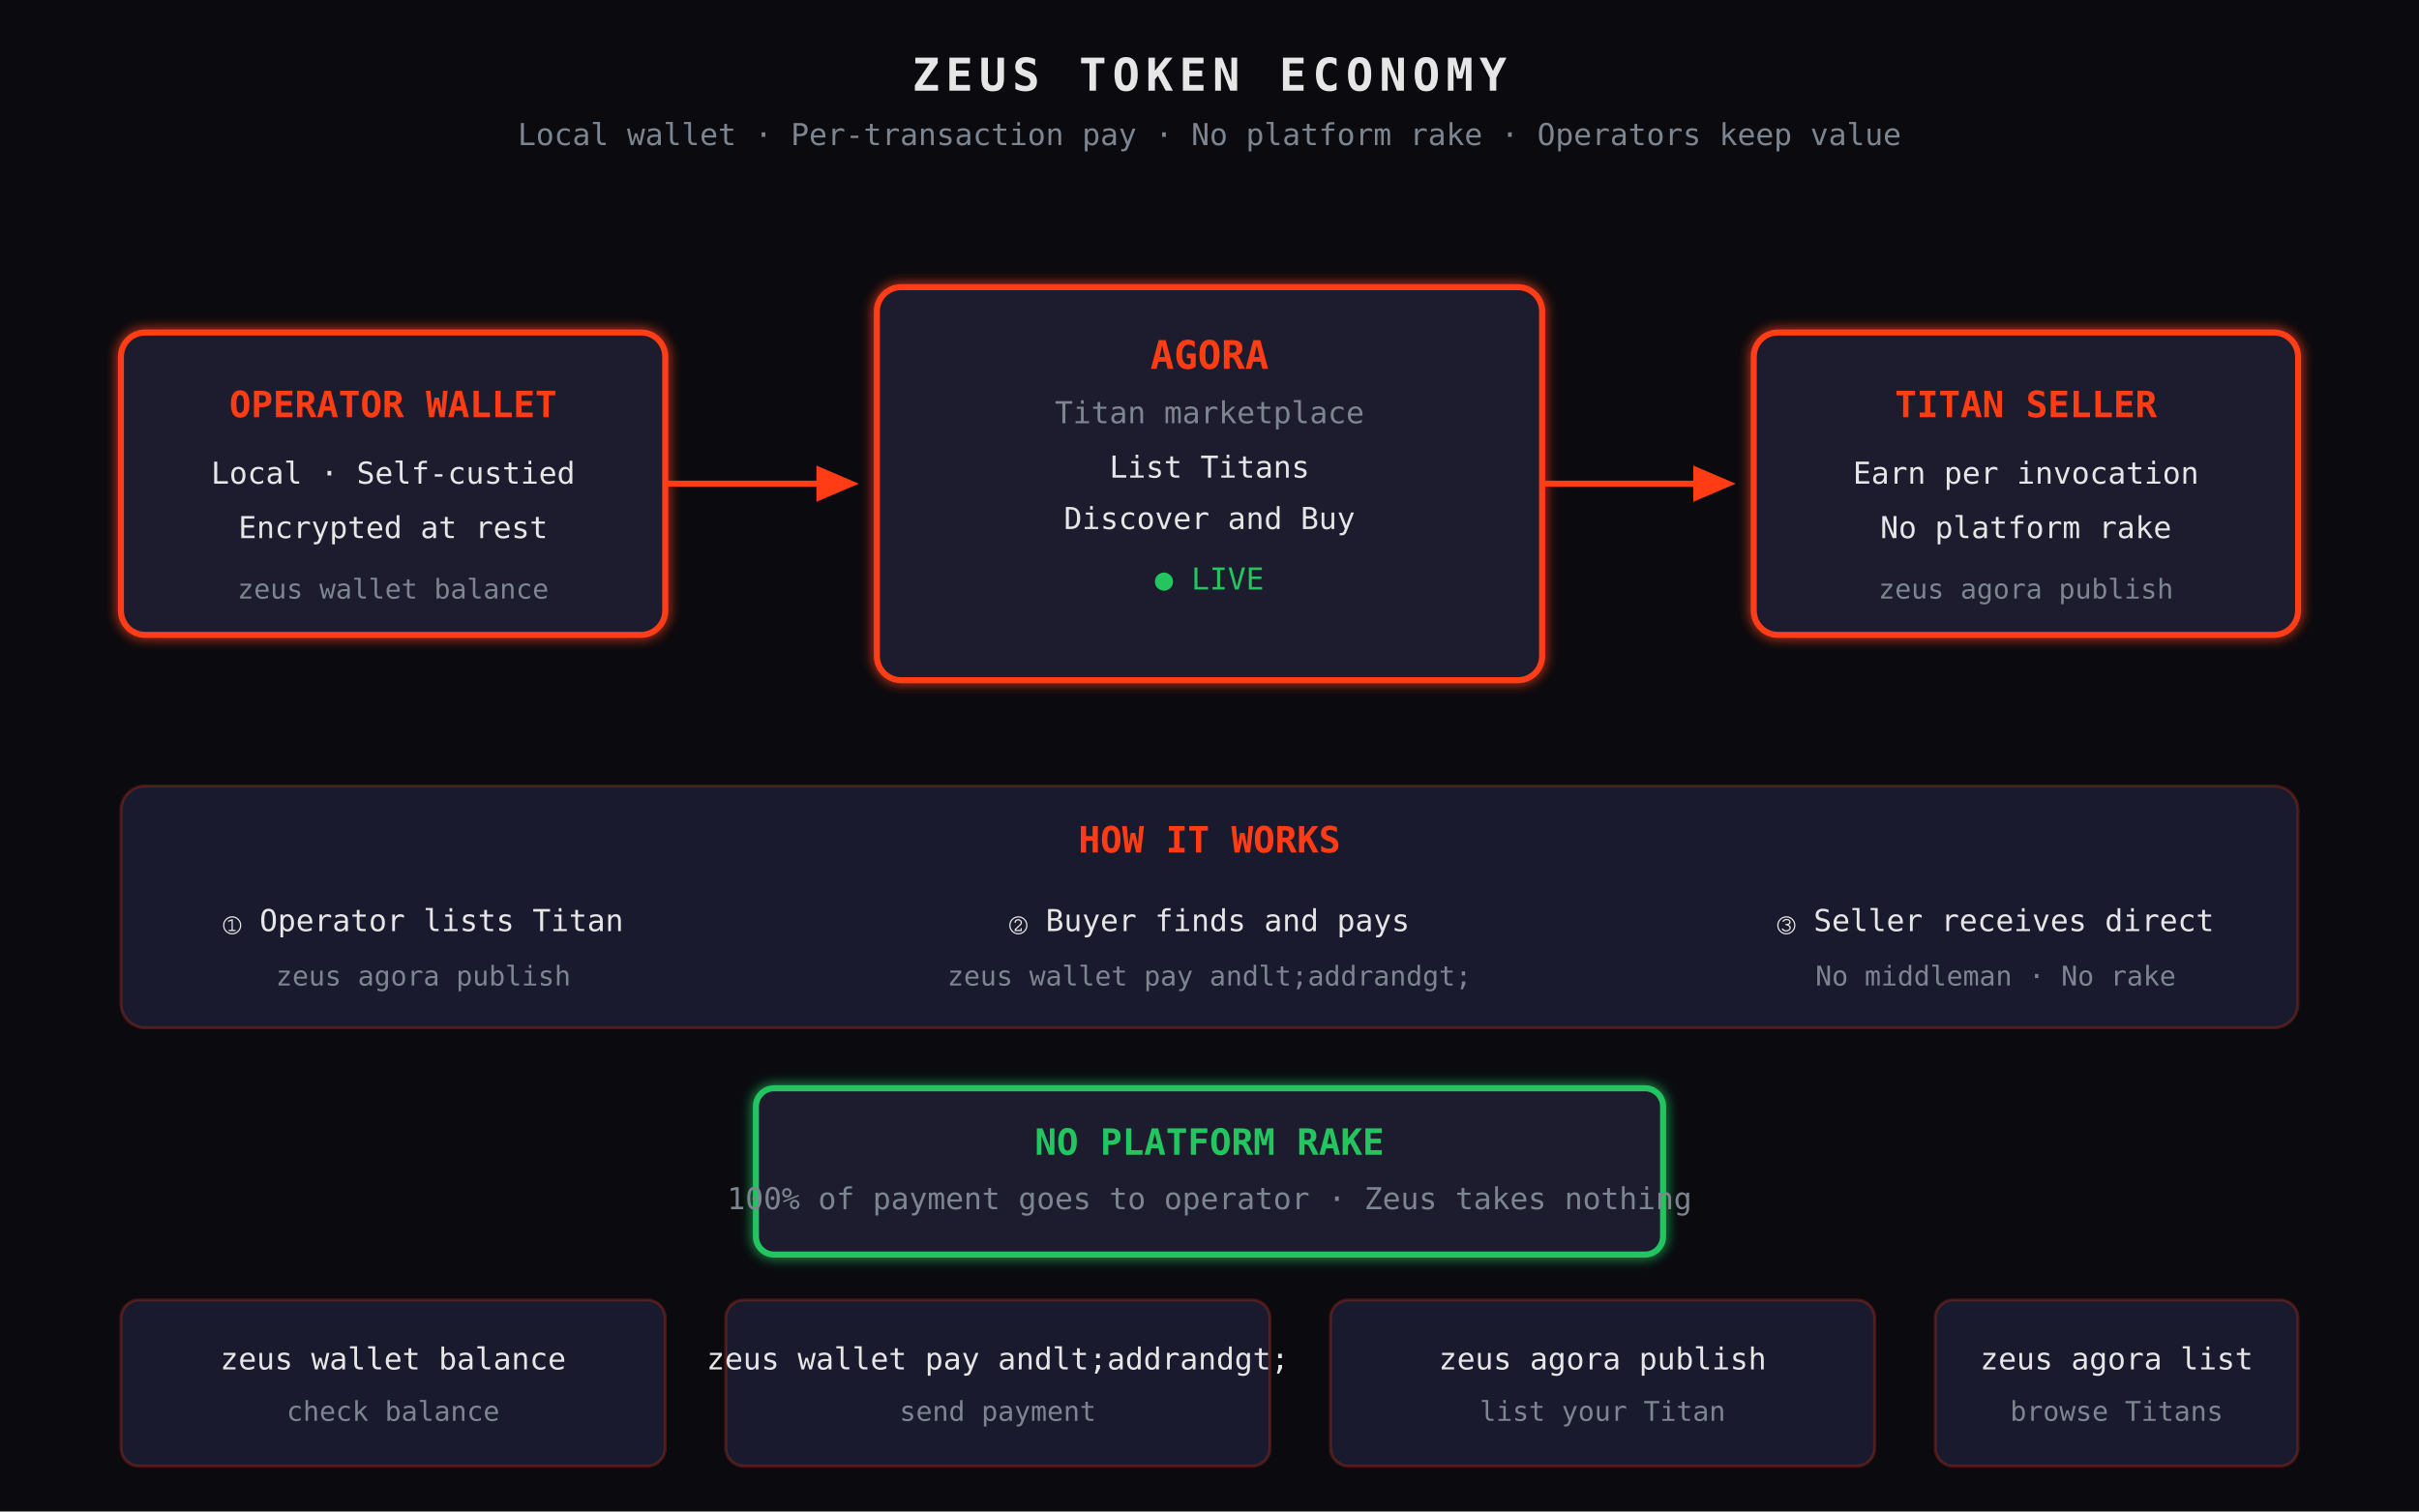
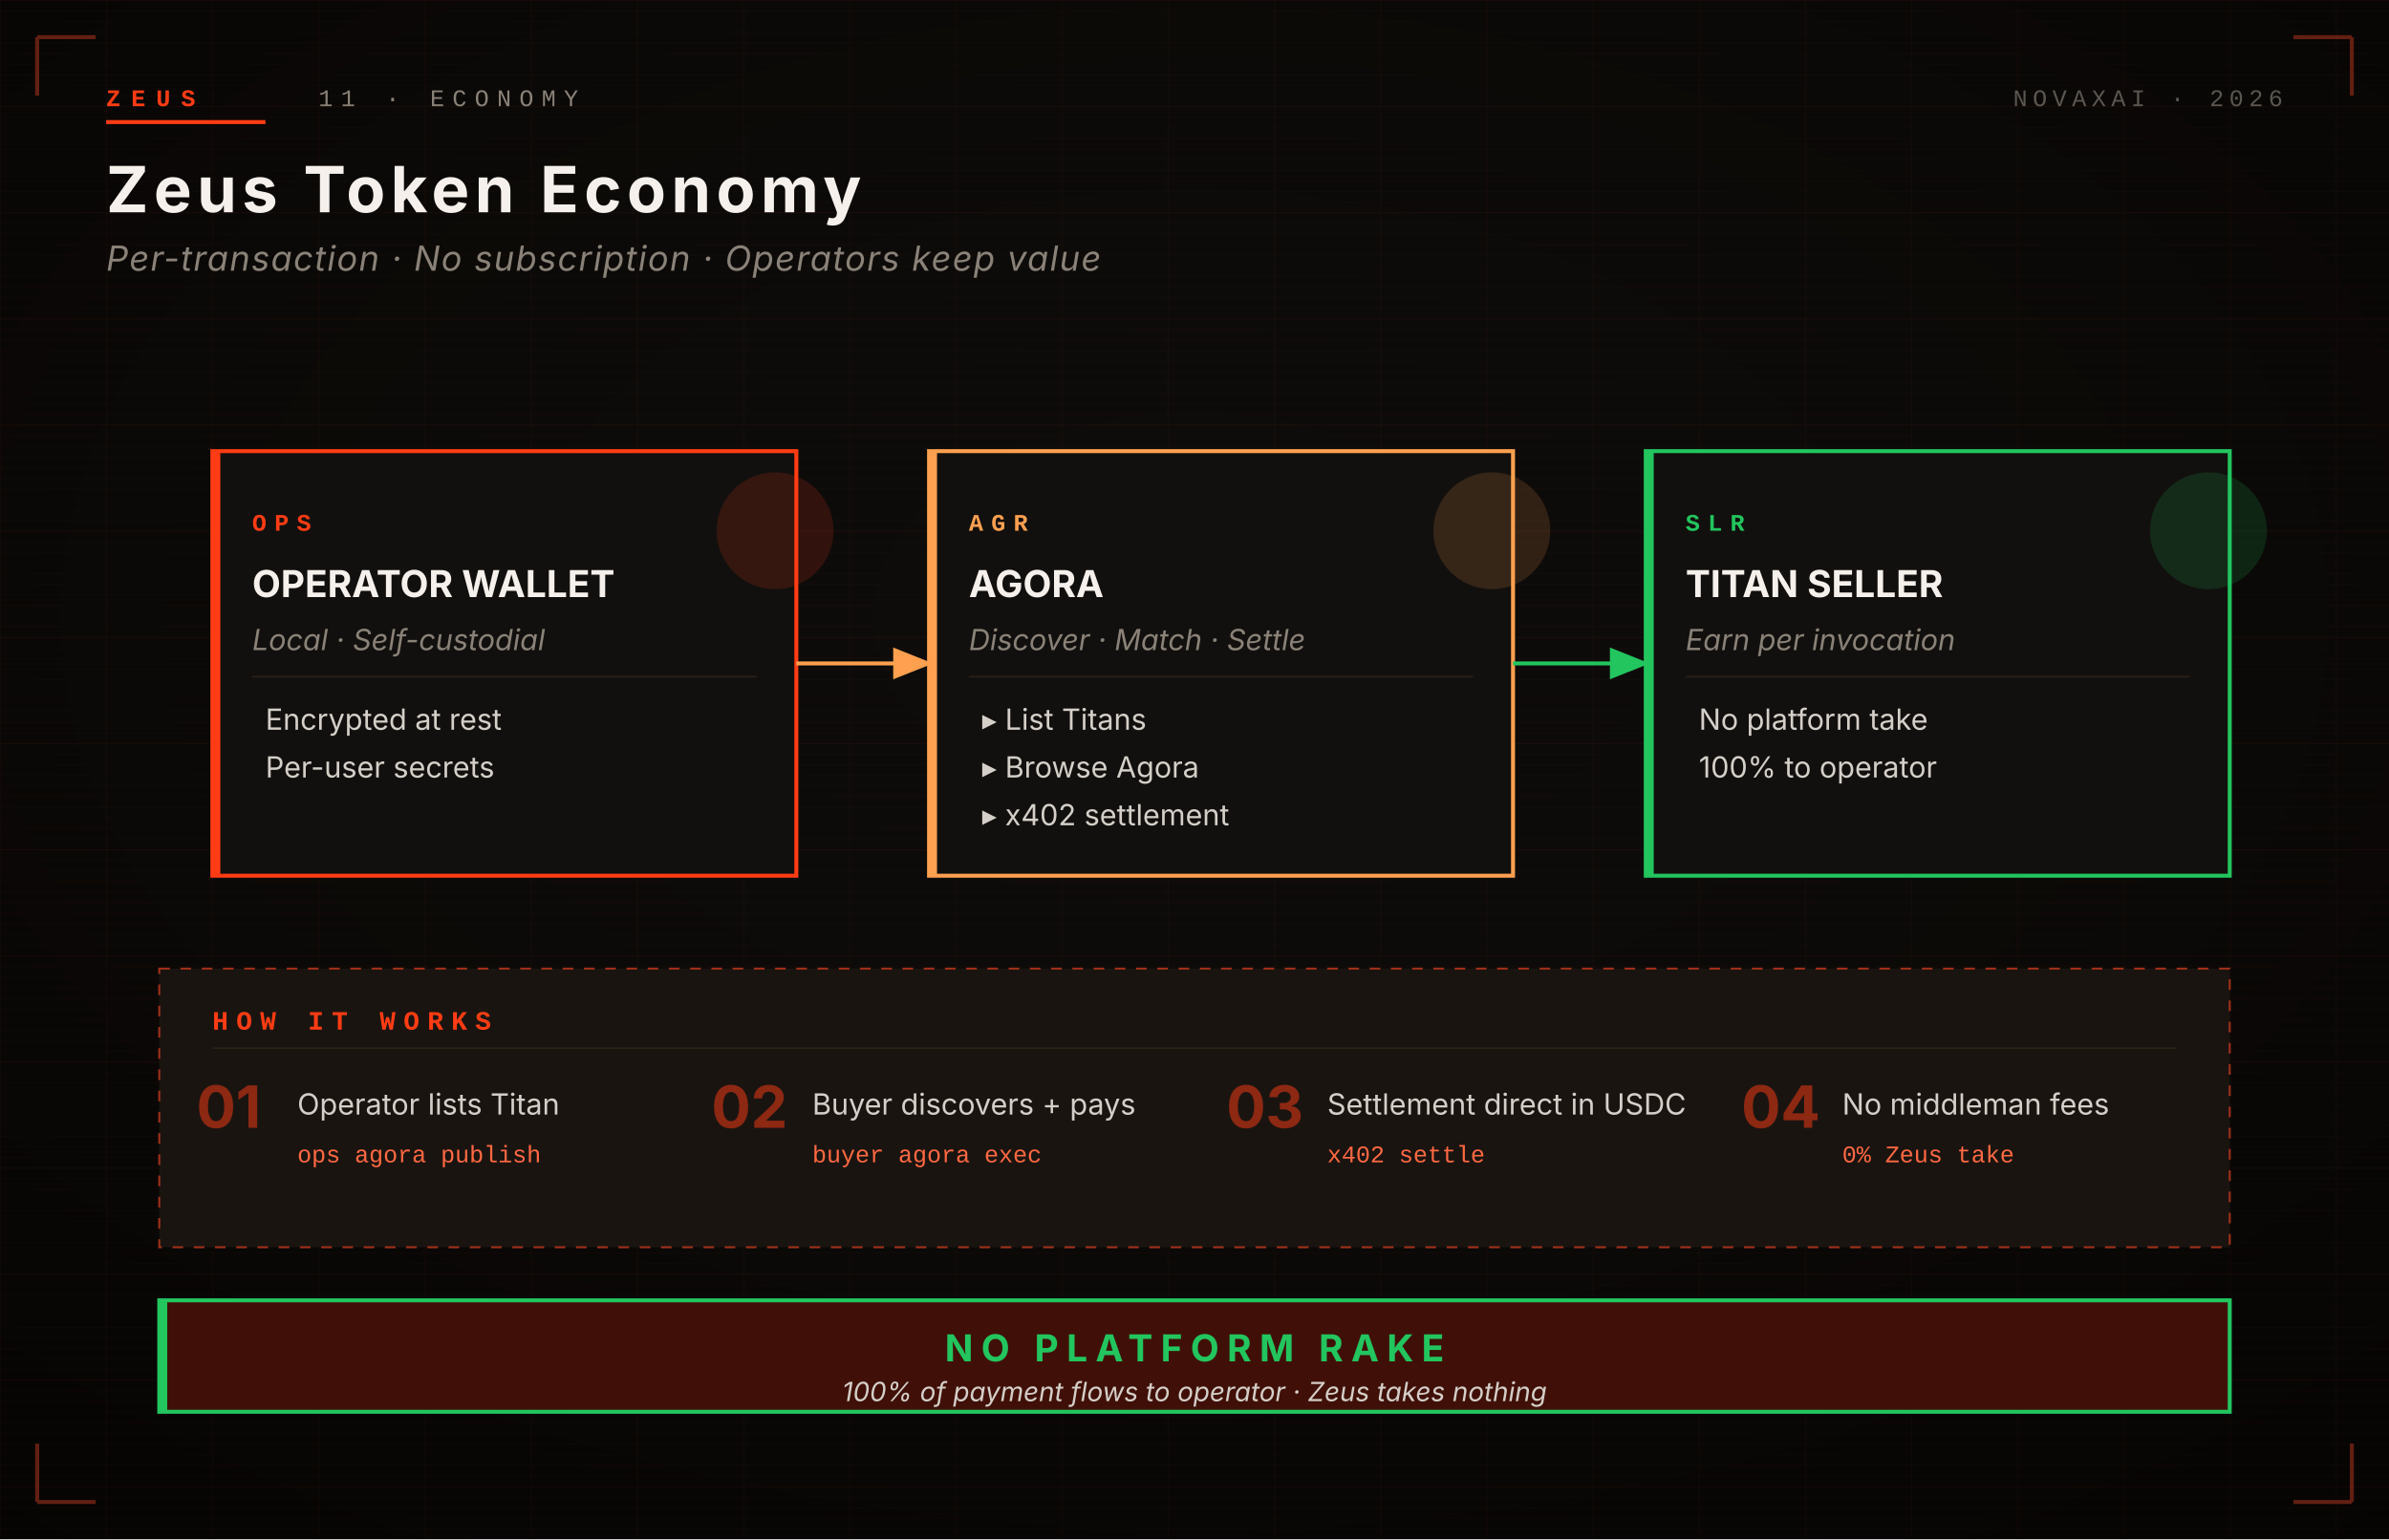
- <svg xmlns="http://www.w3.org/2000/svg" viewBox="0 0 800 500">
+ <svg xmlns="http://www.w3.org/2000/svg" viewBox="0 0 900 580">
  <defs>
-     <filter id="glow" x="-20%" y="-20%" width="140%" height="140%">
-       <feGaussianBlur stdDeviation="2" result="coloredBlur" />
+     <filter id="glow-soft" x="-50%" y="-50%" width="200%" height="200%">
+       <feGaussianBlur stdDeviation="4" result="b" />
      <feMerge>
-         <feMergeNode in="coloredBlur" />
+         <feMergeNode in="b" />
        <feMergeNode in="SourceGraphic" />
      </feMerge>
    </filter>
-     <marker id="arrow" markerWidth="7" markerHeight="7" refX="5" refY="3" orient="auto">
-       <path d="M0,0 L0,6 L7,3 z" fill="#ff3c14" />
+     <filter id="glow-strong" x="-100%" y="-100%" width="300%" height="300%">
+       <feGaussianBlur stdDeviation="8" result="b1" />
+       <feGaussianBlur stdDeviation="3" in="SourceGraphic" result="b2" />
+       <feMerge>
+         <feMergeNode in="b1" />
+         <feMergeNode in="b2" />
+         <feMergeNode in="SourceGraphic" />
+       </feMerge>
+     </filter>
+     <filter id="glow-inner" x="-20%" y="-20%" width="140%" height="140%">
+       <feGaussianBlur stdDeviation="2" result="b" />
+       <feMerge>
+         <feMergeNode in="b" />
+         <feMergeNode in="SourceGraphic" />
+       </feMerge>
+     </filter>
+     <radialGradient id="bg-rad" cx="50%" cy="40%" r="80%">
+       <stop offset="0%" stop-color="#12100e" stop-opacity="0.7" />
+       <stop offset="100%" stop-color="#050403" stop-opacity="1" />
+     </radialGradient>
+     <pattern id="scanlines" x="0" y="0" width="4" height="4" patternUnits="userSpaceOnUse">
+       <line x1="0" y1="0" x2="4" y2="0" stroke="#ff3c14" stroke-width="0.4" opacity="0.04" />
+     </pattern>
+     <pattern id="grid" x="0" y="0" width="40" height="40" patternUnits="userSpaceOnUse">
+       <path d="M 40 0 L 0 0 0 40" fill="none" stroke="#ff3c14" stroke-width="0.5" opacity="0.05" />
+     </pattern>
+     <marker id="arrow" markerWidth="10" markerHeight="10" refX="9" refY="5" orient="auto">
+       <path d="M0,1 L0,9 L10,5 Z" fill="#ff3c14" />
    </marker>
+     <marker id="arrow-amber" markerWidth="10" markerHeight="10" refX="9" refY="5" orient="auto">
+       <path d="M0,1 L0,9 L10,5 Z" fill="#ffa050" />
+     </marker>
+     <marker id="arrow-green" markerWidth="10" markerHeight="10" refX="9" refY="5" orient="auto">
+       <path d="M0,1 L0,9 L10,5 Z" fill="#22c55e" />
+     </marker>
+     <marker id="arrow-cyan" markerWidth="10" markerHeight="10" refX="9" refY="5" orient="auto">
+       <path d="M0,1 L0,9 L10,5 Z" fill="#06b6d4" />
+     </marker>
+     <radialGradient id="core-rad" cx="50%" cy="50%" r="50%">
+       <stop offset="0%" stop-color="#ff6842" stop-opacity="0.9" />
+       <stop offset="60%" stop-color="#ff3c14" stop-opacity="0.4" />
+       <stop offset="100%" stop-color="#ff3c14" stop-opacity="0" />
+     </radialGradient>
+     <radialGradient id="orb-crimson" cx="50%" cy="50%" r="50%">
+       <stop offset="0%" stop-color="#ff3c14" stop-opacity="0.5" />
+       <stop offset="100%" stop-color="#ff3c14" stop-opacity="0" />
+     </radialGradient>
+     <radialGradient id="orb-amber" cx="50%" cy="50%" r="50%">
+       <stop offset="0%" stop-color="#ffa050" stop-opacity="0.4" />
+       <stop offset="100%" stop-color="#ffa050" stop-opacity="0" />
+     </radialGradient>
+     <radialGradient id="orb-green" cx="50%" cy="50%" r="50%">
+       <stop offset="0%" stop-color="#22c55e" stop-opacity="0.3" />
+       <stop offset="100%" stop-color="#22c55e" stop-opacity="0" />
+     </radialGradient>
+     <radialGradient id="orb-cyan" cx="50%" cy="50%" r="50%">
+       <stop offset="0%" stop-color="#06b6d4" stop-opacity="0.4" />
+       <stop offset="100%" stop-color="#06b6d4" stop-opacity="0" />
+     </radialGradient>
  </defs>
-   <rect width="800" height="500" fill="#0a0a0f" />
-   <text x="400" y="30" text-anchor="middle" fill="#e6e6e6" font-family="monospace" font-size="15" font-weight="bold" letter-spacing="2">ZEUS TOKEN ECONOMY</text>
-   <text x="400" y="48" text-anchor="middle" fill="#7d8590" font-family="monospace" font-size="10">Local wallet · Per-transaction pay · No platform rake · Operators keep value</text>
-   <rect x="40" y="110" width="180" height="100" rx="8" fill="#1a1a2e" stroke="#ff3c14" stroke-width="2" filter="url(#glow)" />
-   <text x="130" y="138" text-anchor="middle" fill="#ff3c14" font-family="monospace" font-size="12" font-weight="bold">OPERATOR WALLET</text>
-   <text x="130" y="160" text-anchor="middle" fill="#e6e6e6" font-family="monospace" font-size="10">Local · Self-custied</text>
-   <text x="130" y="178" text-anchor="middle" fill="#e6e6e6" font-family="monospace" font-size="10">Encrypted at rest</text>
-   <text x="130" y="198" text-anchor="middle" fill="#7d8590" font-family="monospace" font-size="9">zeus wallet balance</text>
-   <line x1="220" y1="160" x2="280" y2="160" stroke="#ff3c14" stroke-width="2" marker-end="url(#arrow)" />
-   <rect x="290" y="95" width="220" height="130" rx="8" fill="#1a1a2e" stroke="#ff3c14" stroke-width="2" filter="url(#glow)" />
-   <text x="400" y="122" text-anchor="middle" fill="#ff3c14" font-family="monospace" font-size="13" font-weight="bold">AGORA</text>
-   <text x="400" y="140" text-anchor="middle" fill="#7d8590" font-family="monospace" font-size="10">Titan marketplace</text>
-   <text x="400" y="158" text-anchor="middle" fill="#e6e6e6" font-family="monospace" font-size="10">List Titans</text>
-   <text x="400" y="175" text-anchor="middle" fill="#e6e6e6" font-family="monospace" font-size="10">Discover and Buy</text>
-   <text x="400" y="195" text-anchor="middle" fill="#22c55e" font-family="monospace" font-size="10">● LIVE</text>
-   <line x1="510" y1="160" x2="570" y2="160" stroke="#ff3c14" stroke-width="2" marker-end="url(#arrow)" />
-   <rect x="580" y="110" width="180" height="100" rx="8" fill="#1a1a2e" stroke="#ff3c14" stroke-width="2" filter="url(#glow)" />
-   <text x="670" y="138" text-anchor="middle" fill="#ff3c14" font-family="monospace" font-size="12" font-weight="bold">TITAN SELLER</text>
-   <text x="670" y="160" text-anchor="middle" fill="#e6e6e6" font-family="monospace" font-size="10">Earn per invocation</text>
-   <text x="670" y="178" text-anchor="middle" fill="#e6e6e6" font-family="monospace" font-size="10">No platform rake</text>
-   <text x="670" y="198" text-anchor="middle" fill="#7d8590" font-family="monospace" font-size="9">zeus agora publish</text>
-   <rect x="40" y="260" width="720" height="80" rx="8" fill="#1a1a2e" stroke="rgba(255,60,20,0.25)" stroke-width="1" />
-   <text x="400" y="282" text-anchor="middle" fill="#ff3c14" font-family="monospace" font-size="12" font-weight="bold">HOW IT WORKS</text>
-   <text x="140" y="308" text-anchor="middle" fill="#e6e6e6" font-family="monospace" font-size="10">① Operator lists Titan</text>
-   <text x="140" y="326" text-anchor="middle" fill="#7d8590" font-family="monospace" font-size="9">zeus agora publish</text>
-   <text x="400" y="308" text-anchor="middle" fill="#e6e6e6" font-family="monospace" font-size="10">② Buyer finds and pays</text>
-   <text x="400" y="326" text-anchor="middle" fill="#7d8590" font-family="monospace" font-size="9">zeus wallet pay andlt;addrandgt;</text>
-   <text x="660" y="308" text-anchor="middle" fill="#e6e6e6" font-family="monospace" font-size="10">③ Seller receives direct</text>
-   <text x="660" y="326" text-anchor="middle" fill="#7d8590" font-family="monospace" font-size="9">No middleman · No rake</text>
-   <rect x="250" y="360" width="300" height="55" rx="6" fill="#1a1a2e" stroke="#22c55e" stroke-width="2" filter="url(#glow)" />
-   <text x="400" y="382" text-anchor="middle" fill="#22c55e" font-family="monospace" font-size="12" font-weight="bold">NO PLATFORM RAKE</text>
-   <text x="400" y="400" text-anchor="middle" fill="#7d8590" font-family="monospace" font-size="10">100% of payment goes to operator · Zeus takes nothing</text>
-   <rect x="40" y="430" width="180" height="55" rx="6" fill="#1a1a2e" stroke="rgba(255,60,20,0.25)" stroke-width="1" />
-   <text x="130" y="453" text-anchor="middle" fill="#e6e6e6" font-family="monospace" font-size="10">zeus wallet balance</text>
-   <text x="130" y="470" text-anchor="middle" fill="#7d8590" font-family="monospace" font-size="9">check balance</text>
-   <rect x="240" y="430" width="180" height="55" rx="6" fill="#1a1a2e" stroke="rgba(255,60,20,0.25)" stroke-width="1" />
-   <text x="330" y="453" text-anchor="middle" fill="#e6e6e6" font-family="monospace" font-size="10">zeus wallet pay andlt;addrandgt;</text>
-   <text x="330" y="470" text-anchor="middle" fill="#7d8590" font-family="monospace" font-size="9">send payment</text>
-   <rect x="440" y="430" width="180" height="55" rx="6" fill="#1a1a2e" stroke="rgba(255,60,20,0.25)" stroke-width="1" />
-   <text x="530" y="453" text-anchor="middle" fill="#e6e6e6" font-family="monospace" font-size="10">zeus agora publish</text>
-   <text x="530" y="470" text-anchor="middle" fill="#7d8590" font-family="monospace" font-size="9">list your Titan</text>
-   <rect x="640" y="430" width="120" height="55" rx="6" fill="#1a1a2e" stroke="rgba(255,60,20,0.25)" stroke-width="1" />
-   <text x="700" y="453" text-anchor="middle" fill="#e6e6e6" font-family="monospace" font-size="10">zeus agora list</text>
-   <text x="700" y="470" text-anchor="middle" fill="#7d8590" font-family="monospace" font-size="9">browse Titans</text>
+   <rect width="900" height="580" fill="#050403" />
+   <rect width="900" height="580" fill="url(#bg-rad)" />
+   <rect width="900" height="580" fill="url(#grid)" />
+   <rect width="900" height="580" fill="url(#scanlines)" />
+   <g stroke="#a0301a" stroke-width="1.5" fill="none" opacity="0.6">
+     <path d="M 14 14 L 14 36 M 14 14 L 36 14" />
+     <path d="M 886 14 L 886 36 M 886 14 L 864 14" />
+     <path d="M 14 566 L 14 544 M 14 566 L 36 566" />
+     <path d="M 886 566 L 886 544 M 886 566 L 864 566" />
+   </g>
+   <line x1="40" y1="46" x2="100" y2="46" stroke="#ff3c14" stroke-width="1.5" />
+   <text x="40" y="40" font-family="'JetBrains Mono', 'IBM Plex Mono', 'Courier New', monospace" font-size="9" fill="#ff3c14" font-weight="700" letter-spacing="4">ZEUS</text>
+   <text x="120" y="40" font-family="'JetBrains Mono', 'IBM Plex Mono', 'Courier New', monospace" font-size="9" fill="#8a8278" letter-spacing="3">11 · ECONOMY</text>
+   <text x="860" y="40" font-family="'JetBrains Mono', 'IBM Plex Mono', 'Courier New', monospace" font-size="9" fill="#5a5650" text-anchor="end" letter-spacing="2">NOVAXAI · 2026</text>
+   <text x="40" y="80" font-family="Tektur, 'Tektur', 'Inter', 'Helvetica Neue', sans-serif" font-size="24" fill="#f5f0eb" font-weight="700" letter-spacing="2">Zeus Token Economy</text>
+   <text x="40" y="102" font-family="Rajdhani, 'Rajdhani', 'Inter', 'Helvetica Neue', sans-serif" font-size="13" fill="#8a8278" font-style="italic" letter-spacing="0.5">Per-transaction · No subscription · Operators keep value</text>
+   <rect x="80" y="170" width="220" height="160" fill="#12100e" stroke="#ff3c14" stroke-width="1.5" />
+   <rect x="80" y="170" width="3" height="160" fill="#ff3c14" />
+   <circle cx="292" cy="200" r="22" fill="#ff3c14" opacity="0.15" />
+   <text x="95" y="200" font-family="'JetBrains Mono', 'IBM Plex Mono', 'Courier New', monospace" font-size="9" fill="#ff3c14" font-weight="700" letter-spacing="3">OPS</text>
+   <text x="95" y="225" font-family="Tektur, 'Tektur', 'Inter', 'Helvetica Neue', sans-serif" font-size="14" fill="#f5f0eb" font-weight="700">OPERATOR WALLET</text>
+   <text x="95" y="245" font-family="Rajdhani, 'Rajdhani', 'Inter', 'Helvetica Neue', sans-serif" font-size="11" fill="#8a8278" font-style="italic">Local · Self-custodial</text>
+   <line x1="95" y1="255" x2="285" y2="255" stroke="#2e2218" stroke-width="0.5" />
+   <text x="100" y="275" font-family="Rajdhani, 'Rajdhani', 'Inter', 'Helvetica Neue', sans-serif" font-size="11" fill="#d4cfc8">Encrypted at rest</text>
+   <text x="100" y="293" font-family="Rajdhani, 'Rajdhani', 'Inter', 'Helvetica Neue', sans-serif" font-size="11" fill="#d4cfc8">Per-user secrets</text>
+   <rect x="350" y="170" width="220" height="160" fill="#12100e" stroke="#ffa050" stroke-width="1.5" />
+   <rect x="350" y="170" width="3" height="160" fill="#ffa050" />
+   <circle cx="562" cy="200" r="22" fill="#ffa050" opacity="0.15" />
+   <text x="365" y="200" font-family="'JetBrains Mono', 'IBM Plex Mono', 'Courier New', monospace" font-size="9" fill="#ffa050" font-weight="700" letter-spacing="3">AGR</text>
+   <text x="365" y="225" font-family="Tektur, 'Tektur', 'Inter', 'Helvetica Neue', sans-serif" font-size="14" fill="#f5f0eb" font-weight="700">AGORA</text>
+   <text x="365" y="245" font-family="Rajdhani, 'Rajdhani', 'Inter', 'Helvetica Neue', sans-serif" font-size="11" fill="#8a8278" font-style="italic">Discover · Match · Settle</text>
+   <line x1="365" y1="255" x2="555" y2="255" stroke="#2e2218" stroke-width="0.5" />
+   <text x="370" y="275" font-family="Rajdhani, 'Rajdhani', 'Inter', 'Helvetica Neue', sans-serif" font-size="11" fill="#d4cfc8">▸ List Titans</text>
+   <text x="370" y="293" font-family="Rajdhani, 'Rajdhani', 'Inter', 'Helvetica Neue', sans-serif" font-size="11" fill="#d4cfc8">▸ Browse Agora</text>
+   <text x="370" y="311" font-family="Rajdhani, 'Rajdhani', 'Inter', 'Helvetica Neue', sans-serif" font-size="11" fill="#d4cfc8">▸ x402 settlement</text>
+   <rect x="620" y="170" width="220" height="160" fill="#12100e" stroke="#22c55e" stroke-width="1.5" />
+   <rect x="620" y="170" width="3" height="160" fill="#22c55e" />
+   <circle cx="832" cy="200" r="22" fill="#22c55e" opacity="0.15" />
+   <text x="635" y="200" font-family="'JetBrains Mono', 'IBM Plex Mono', 'Courier New', monospace" font-size="9" fill="#22c55e" font-weight="700" letter-spacing="3">SLR</text>
+   <text x="635" y="225" font-family="Tektur, 'Tektur', 'Inter', 'Helvetica Neue', sans-serif" font-size="14" fill="#f5f0eb" font-weight="700">TITAN SELLER</text>
+   <text x="635" y="245" font-family="Rajdhani, 'Rajdhani', 'Inter', 'Helvetica Neue', sans-serif" font-size="11" fill="#8a8278" font-style="italic">Earn per invocation</text>
+   <line x1="635" y1="255" x2="825" y2="255" stroke="#2e2218" stroke-width="0.5" />
+   <text x="640" y="275" font-family="Rajdhani, 'Rajdhani', 'Inter', 'Helvetica Neue', sans-serif" font-size="11" fill="#d4cfc8">No platform take</text>
+   <text x="640" y="293" font-family="Rajdhani, 'Rajdhani', 'Inter', 'Helvetica Neue', sans-serif" font-size="11" fill="#d4cfc8">100% to operator</text>
+   <line x1="300" y1="250" x2="350" y2="250" stroke="#ffa050" stroke-width="1.5" marker-end="url(#arrow-amber)" />
+   <line x1="570" y1="250" x2="620" y2="250" stroke="#22c55e" stroke-width="1.5" marker-end="url(#arrow-green)" />
+   <rect x="60" y="365" width="780" height="105" fill="#1a1410" stroke="#a0301a" stroke-width="0.75" stroke-dasharray="4,4" />
+   <text x="80" y="388" font-family="'JetBrains Mono', 'IBM Plex Mono', 'Courier New', monospace" font-size="10" fill="#ff3c14" font-weight="700" letter-spacing="3">HOW IT WORKS</text>
+   <line x1="80" y1="395" x2="820" y2="395" stroke="#2e2218" stroke-width="0.5" />
+   <text x="74.0" y="425" font-family="Tektur, 'Tektur', 'Inter', 'Helvetica Neue', sans-serif" font-size="22" fill="#ff3c14" font-weight="700" opacity="0.5">01</text>
+   <text x="112.0" y="420" font-family="Rajdhani, 'Rajdhani', 'Inter', 'Helvetica Neue', sans-serif" font-size="11" fill="#d4cfc8">Operator lists Titan</text>
+   <text x="112.0" y="438" font-family="'JetBrains Mono', 'IBM Plex Mono', 'Courier New', monospace" font-size="9" fill="#ff6842">ops agora publish</text>
+   <text x="268.0" y="425" font-family="Tektur, 'Tektur', 'Inter', 'Helvetica Neue', sans-serif" font-size="22" fill="#ff3c14" font-weight="700" opacity="0.5">02</text>
+   <text x="306.0" y="420" font-family="Rajdhani, 'Rajdhani', 'Inter', 'Helvetica Neue', sans-serif" font-size="11" fill="#d4cfc8">Buyer discovers + pays</text>
+   <text x="306.0" y="438" font-family="'JetBrains Mono', 'IBM Plex Mono', 'Courier New', monospace" font-size="9" fill="#ff6842">buyer agora exec</text>
+   <text x="462.0" y="425" font-family="Tektur, 'Tektur', 'Inter', 'Helvetica Neue', sans-serif" font-size="22" fill="#ff3c14" font-weight="700" opacity="0.5">03</text>
+   <text x="500.0" y="420" font-family="Rajdhani, 'Rajdhani', 'Inter', 'Helvetica Neue', sans-serif" font-size="11" fill="#d4cfc8">Settlement direct in USDC</text>
+   <text x="500.0" y="438" font-family="'JetBrains Mono', 'IBM Plex Mono', 'Courier New', monospace" font-size="9" fill="#ff6842">x402 settle</text>
+   <text x="656.0" y="425" font-family="Tektur, 'Tektur', 'Inter', 'Helvetica Neue', sans-serif" font-size="22" fill="#ff3c14" font-weight="700" opacity="0.5">04</text>
+   <text x="694.0" y="420" font-family="Rajdhani, 'Rajdhani', 'Inter', 'Helvetica Neue', sans-serif" font-size="11" fill="#d4cfc8">No middleman fees</text>
+   <text x="694.0" y="438" font-family="'JetBrains Mono', 'IBM Plex Mono', 'Courier New', monospace" font-size="9" fill="#ff6842">0% Zeus take</text>
+   <rect x="60" y="490" width="780" height="42" fill="#401008" stroke="#22c55e" stroke-width="1.5" />
+   <rect x="60" y="490" width="3" height="42" fill="#22c55e" />
+   <text x="450.0" y="513" text-anchor="middle" font-family="Tektur, 'Tektur', 'Inter', 'Helvetica Neue', sans-serif" font-size="14" fill="#22c55e" font-weight="700" letter-spacing="3">NO PLATFORM RAKE</text>
+   <text x="450.0" y="528" text-anchor="middle" font-family="Rajdhani, 'Rajdhani', 'Inter', 'Helvetica Neue', sans-serif" font-size="10" fill="#d4cfc8" font-style="italic">100% of payment flows to operator · Zeus takes nothing</text>
</svg>
